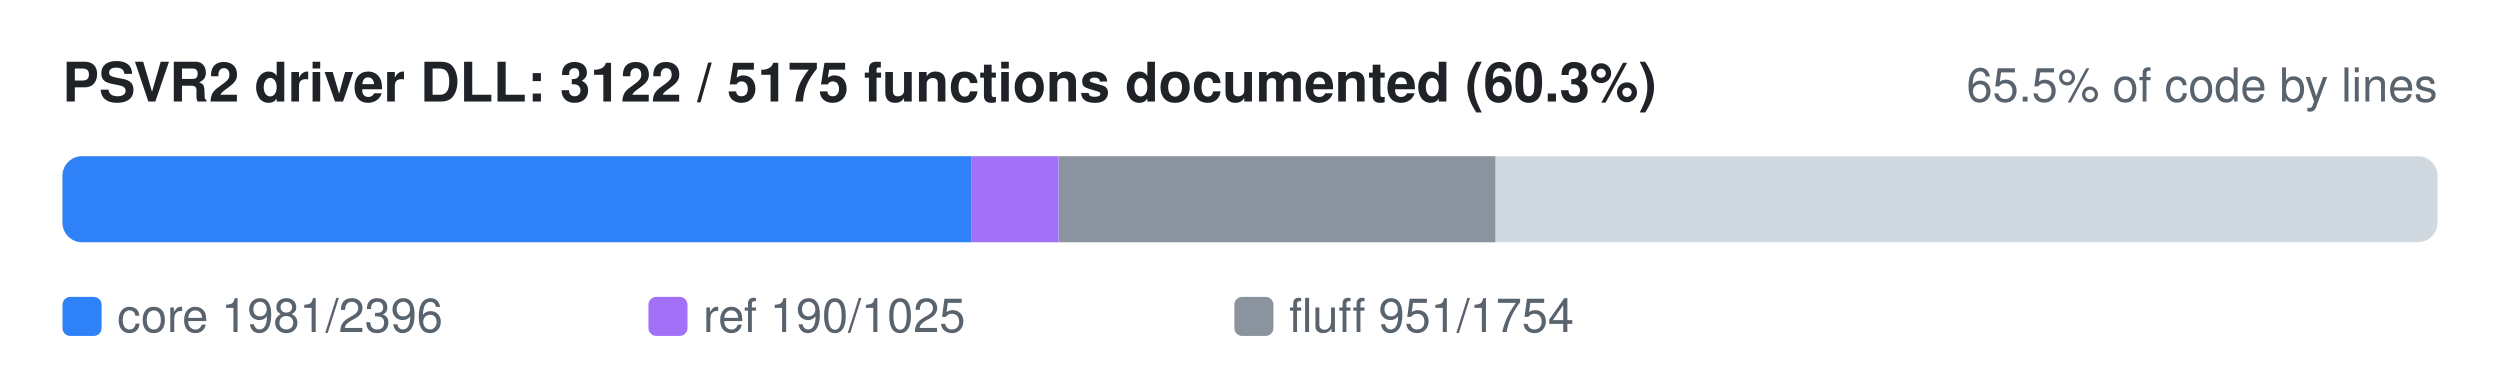
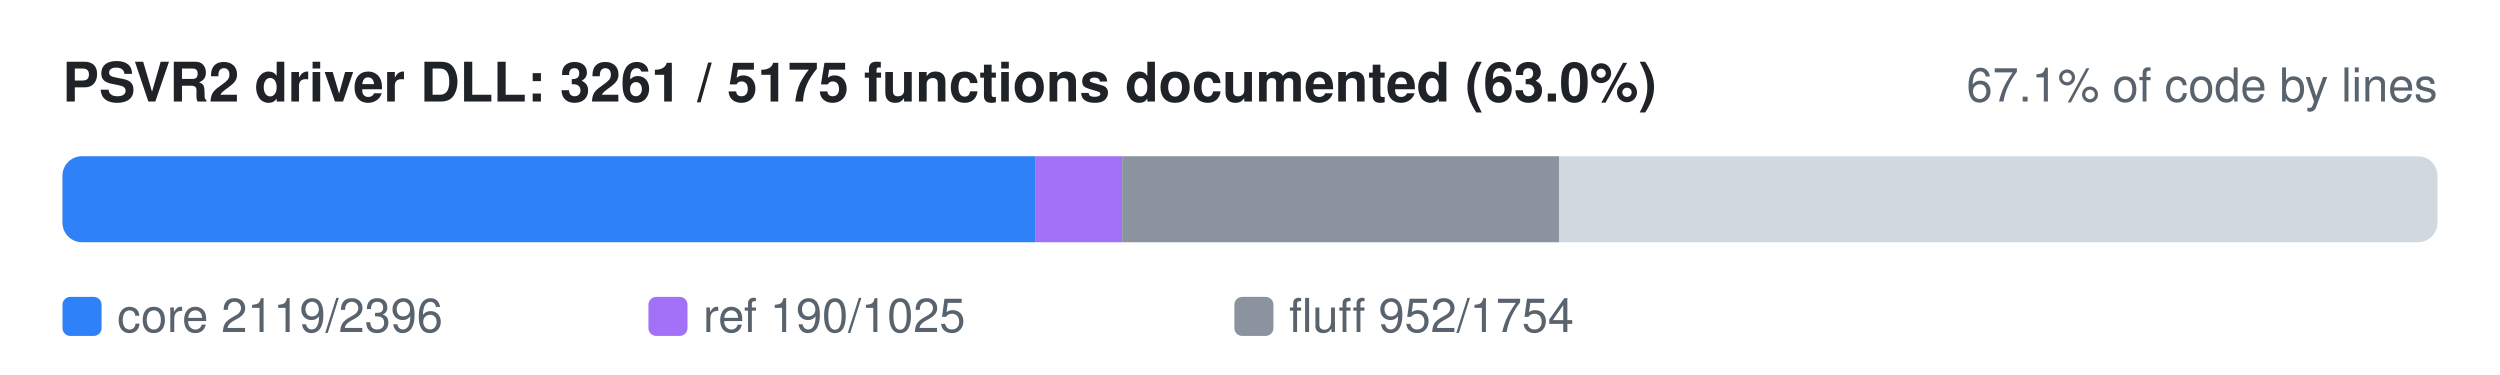
- <svg xmlns="http://www.w3.org/2000/svg" width="640" height="96" viewBox="0 0 640 96" role="img" aria-label="PSVR2 DLL: 3122 of 5175 functions documented">
+ <svg xmlns="http://www.w3.org/2000/svg" width="640" height="96" viewBox="0 0 640 96" role="img" aria-label="PSVR2 DLL: 3261 of 5175 functions documented">
  <style>
text{font:600 14px -apple-system,Segoe UI,Helvetica,Arial,sans-serif;fill:#1f2328}
.s{font-weight:400;font-size:12px;fill:#59636e}
.track{fill:#d1d9e0}
@media (prefers-color-scheme:dark){text{fill:#f0f6fc}.s{fill:#9198a1}.track{fill:#3d444d}}
</style>
-   <text x="16" y="26">PSVR2 driver DLL: 3122 / 5175 functions documented (60.3%)</text>
-   <text x="624" y="26" text-anchor="end" class="s">65.5% of code by lines</text>
+   <text x="16" y="26">PSVR2 driver DLL: 3261 / 5175 functions documented (63.0%)</text>
+   <text x="624" y="26" text-anchor="end" class="s">67.1% of code by lines</text>
  <rect class="track" x="16" y="40" width="608" height="22" rx="5" />
  <clipPath id="c">
    <rect x="16" y="40" width="608" height="22" rx="5" />
  </clipPath>
  <g clip-path="url(#c)">
-     <rect x="16.0" y="40" width="232.7" height="22" fill="#2f81f7" />
-     <rect x="248.7" y="40" width="22.3" height="22" fill="#a371f7" />
-     <rect x="271.1" y="40" width="111.7" height="22" fill="#8b949e" />
+     <rect x="16.0" y="40" width="249.0" height="22" fill="#2f81f7" />
+     <rect x="265.0" y="40" width="22.3" height="22" fill="#a371f7" />
+     <rect x="287.3" y="40" width="111.8" height="22" fill="#8b949e" />
  </g>
  <rect x="16" y="76" width="10" height="10" rx="2" fill="#2f81f7" />
-   <text x="30" y="85" class="s">core 1981/2396</text>
+   <text x="30" y="85" class="s">core 2119/2396</text>
  <rect x="166" y="76" width="10" height="10" rx="2" fill="#a371f7" />
  <text x="180" y="85" class="s">ref 190/1025</text>
  <rect x="316" y="76" width="10" height="10" rx="2" fill="#8b949e" />
-   <text x="330" y="85" class="s">fluff 951/1754</text>
+   <text x="330" y="85" class="s">fluff 952/1754</text>
</svg>
